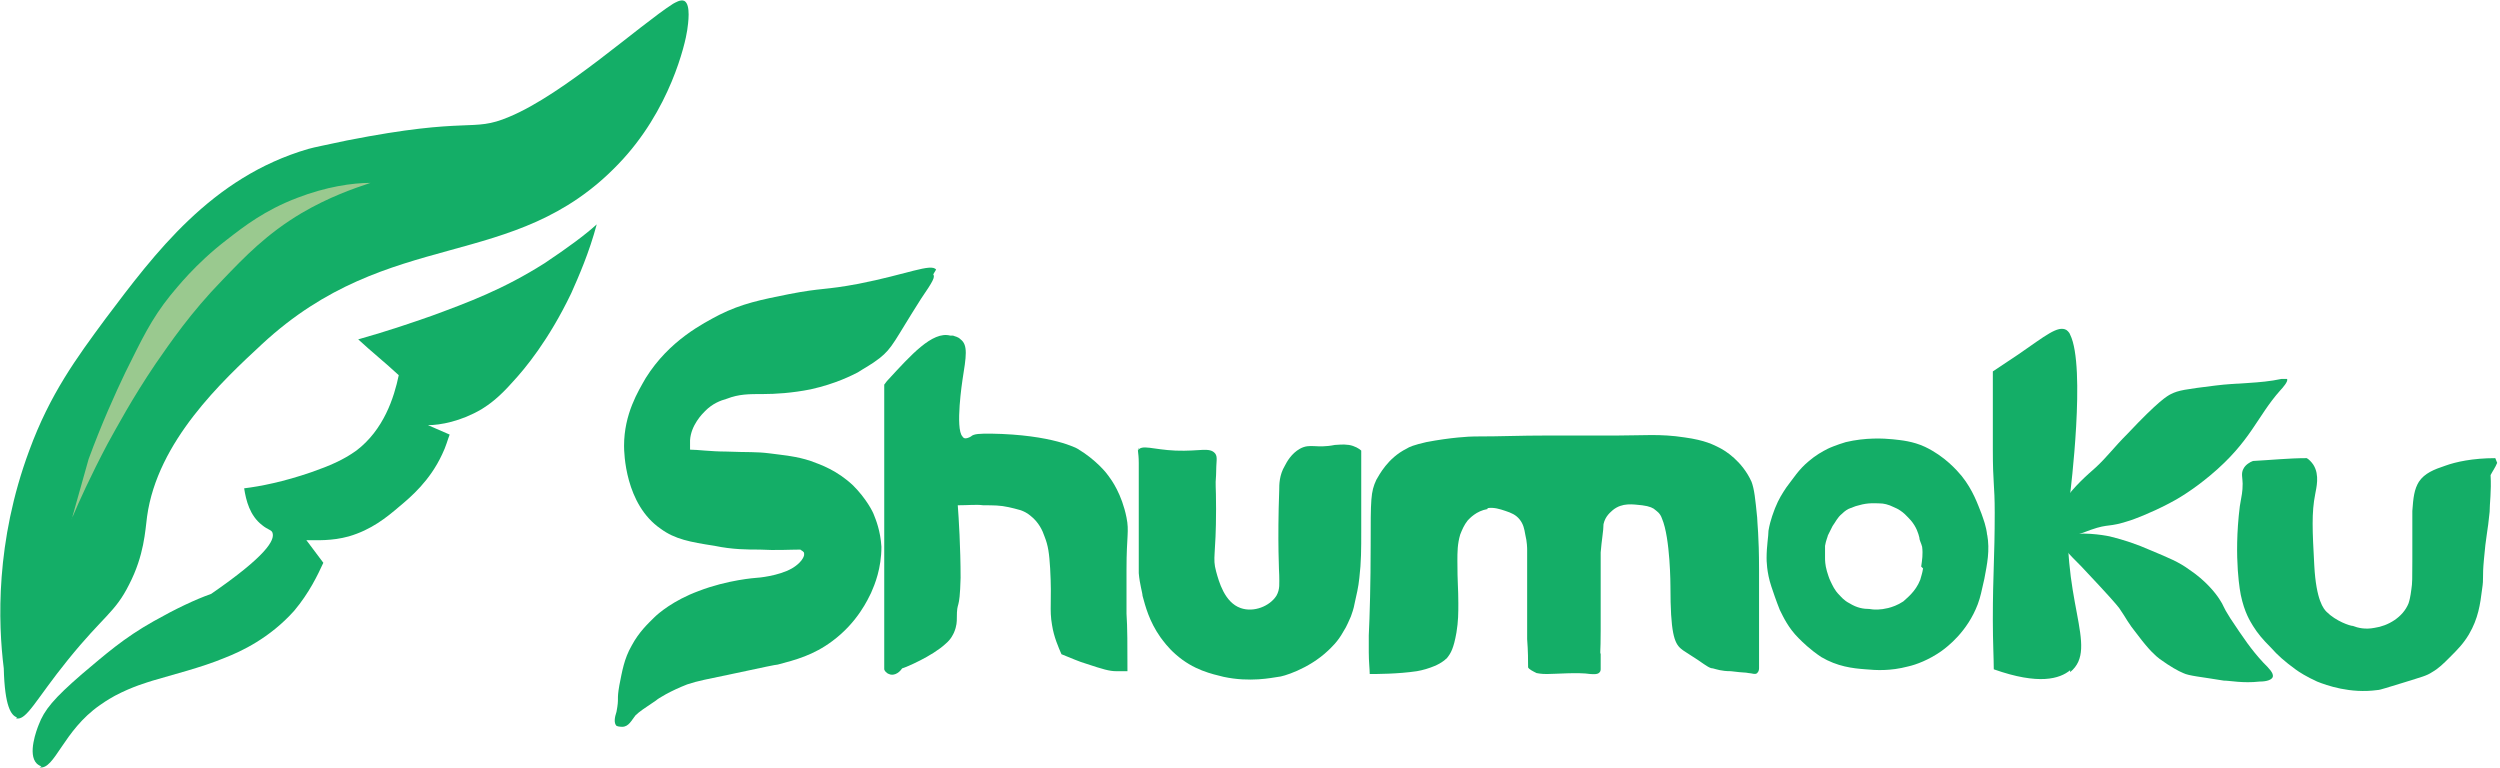
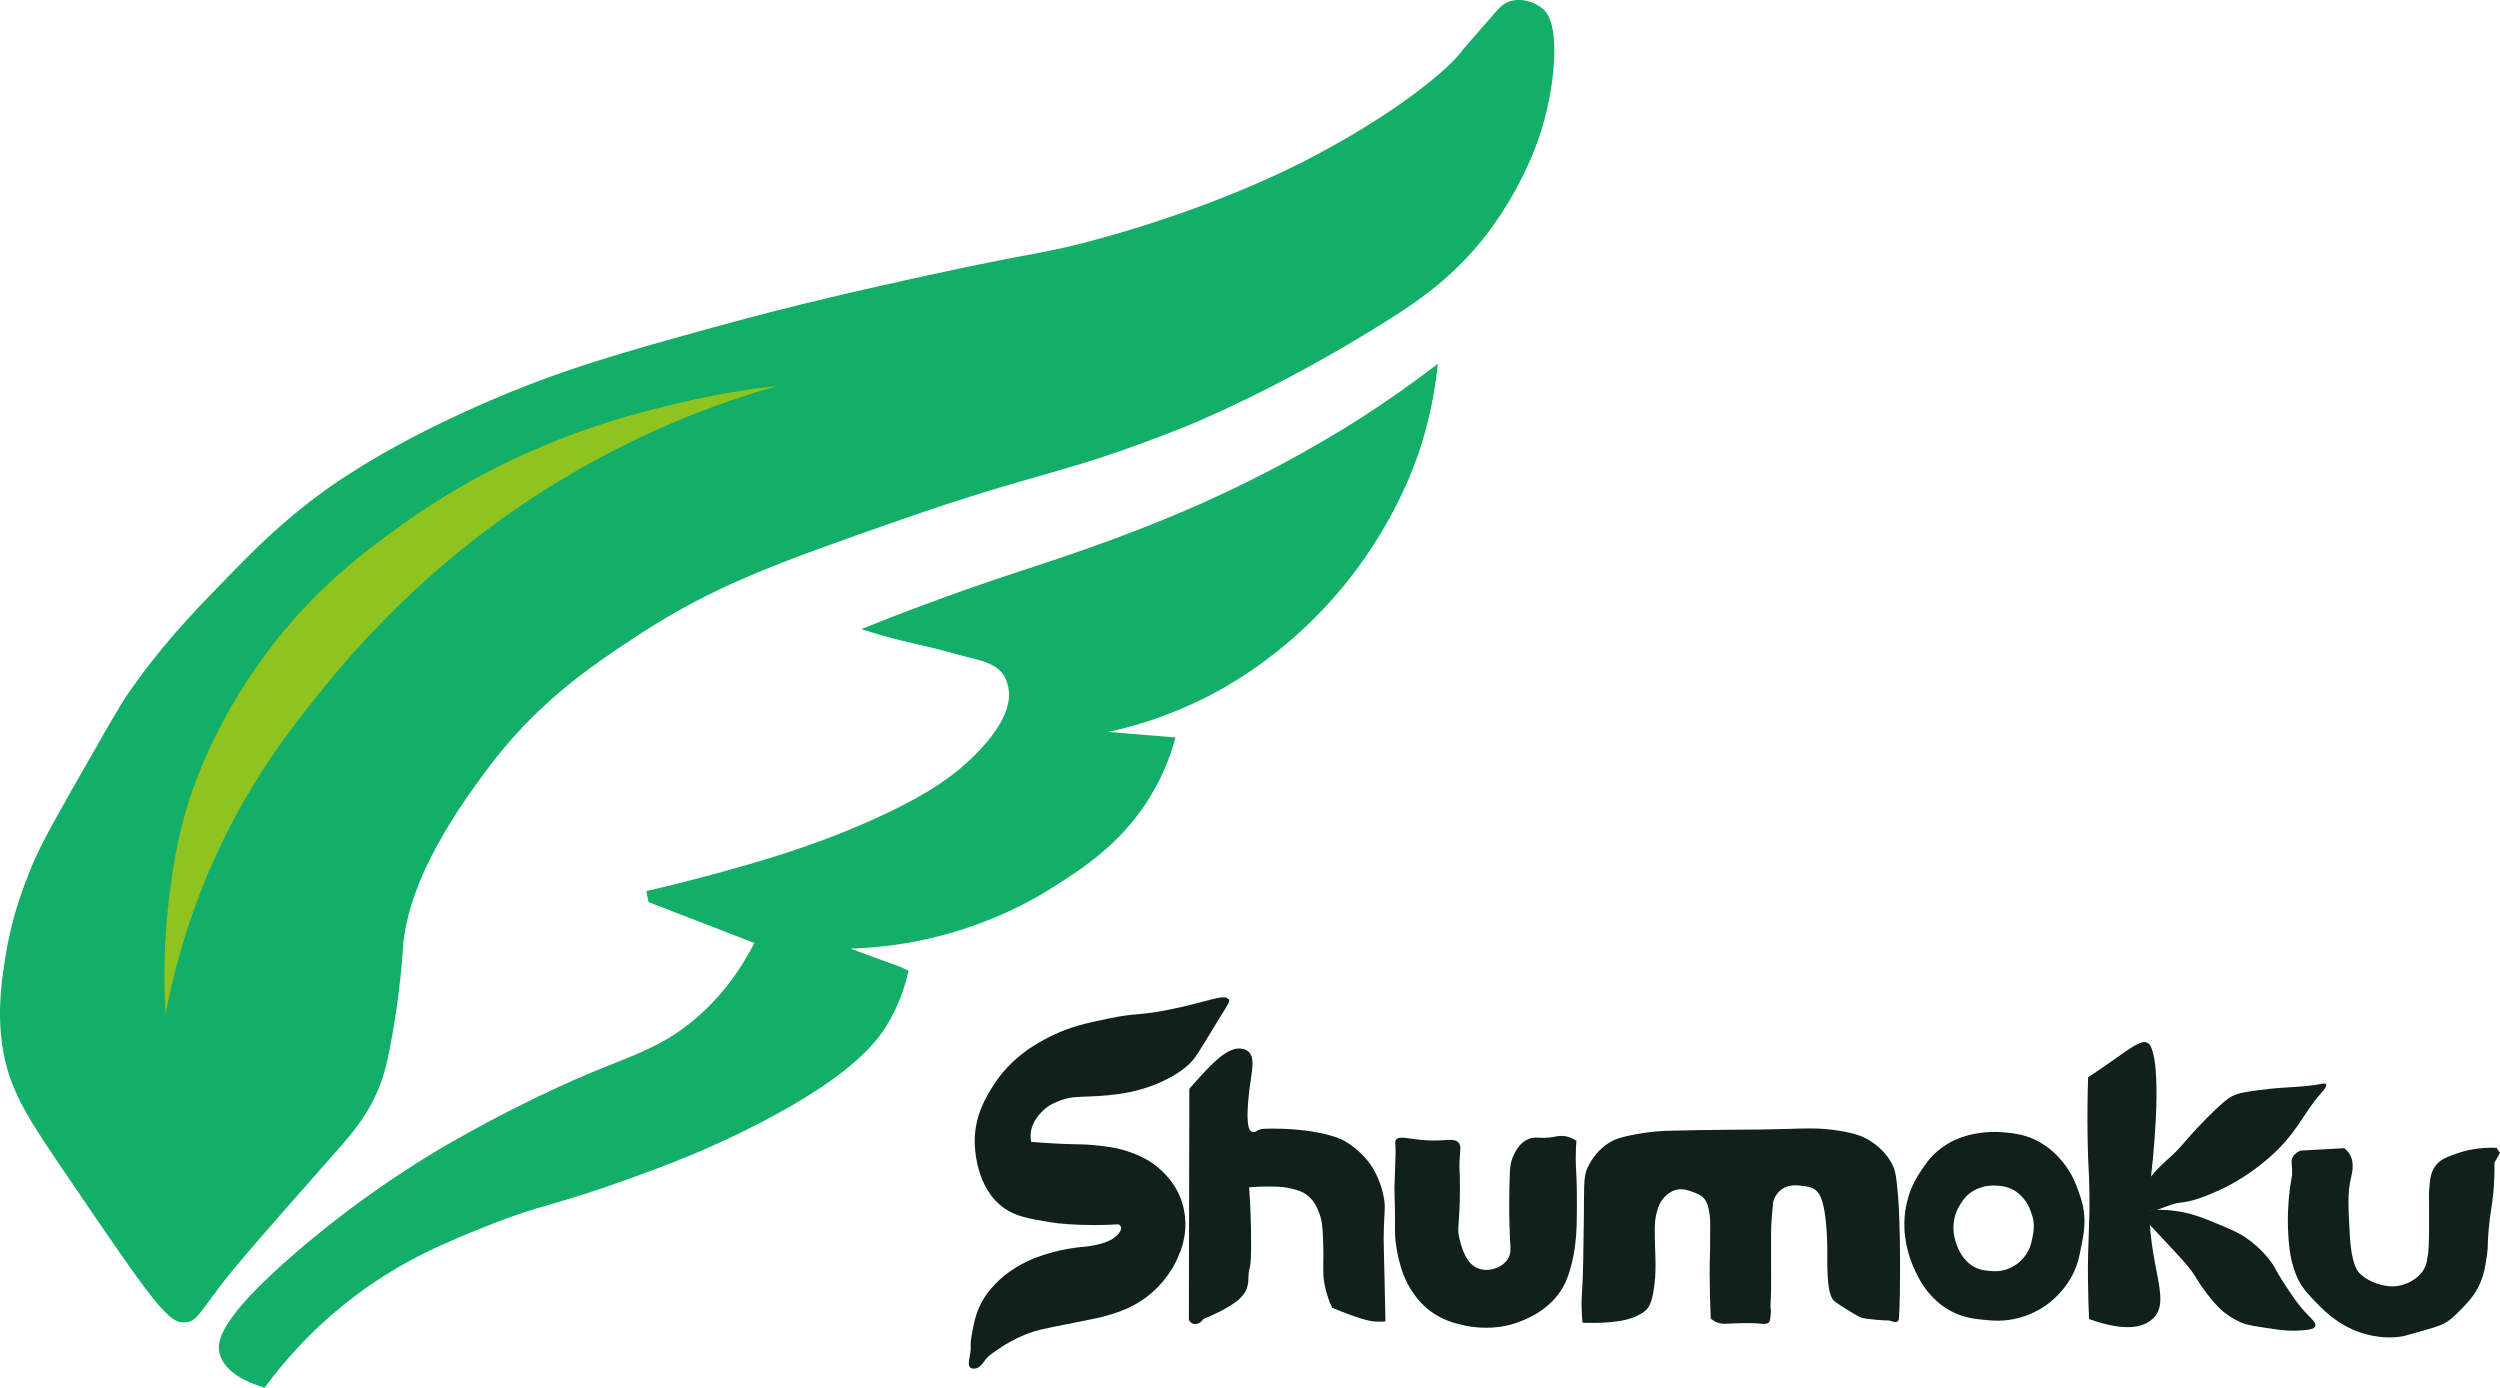
- <svg xmlns="http://www.w3.org/2000/svg" id="_レイヤー_2" version="1.1" viewBox="0 0 265.2 81.4">
-   <defs>
-     <style>
-       .st0 {
-         fill: #14ae67;
-       }
- 
-       .st1 {
-         fill: #9ac98f;
-       }
-     </style>
-   </defs>
-   <g id="_レイヤー_1-2">
-     <g>
-       <path class="st0" d="M120.8,47.5c-.2.2,0,.4,0,1.6,0,.2,0,.2,0,1.9,0,1.7,0,2.5,0,2.8,0,1.1,0,1.1,0,2.7,0,2.6,0,3,0,4.3.1,1.2.4,2.1.4,2.4.3,1.1.7,2.7,1.9,4.4.3.4.8,1.1,1.6,1.8,1.9,1.7,3.9,2.1,5.1,2.4,2.8.6,5.1.1,5.8,0,.4,0,3.2-.8,5.3-2.8.3-.3,1-.9,1.6-2,.4-.6.6-1.2.8-1.6.1-.3.3-.8.4-1.4.2-.9.4-1.7.5-2.7.2-1.7.2-3,.2-5,0-1.7,0-3,0-4.5,0-.3,0-.9,0-1.8s0-1.7,0-2.2c-.2-.2-.7-.5-1.3-.6-.7-.1-1.2,0-1.5,0-2,.4-2.6-.2-3.7.4-.9.5-1.4,1.4-1.6,1.8-.6,1-.6,2-.6,2.6-.2,5.4,0,9,0,9,0,.9.1,1.5-.3,2.2-.7,1.1-2.4,1.8-3.8,1.3-1.7-.6-2.3-2.8-2.6-3.9-.4-1.5,0-1.6,0-6.6,0-2.8-.1-2.3,0-3.6,0-1.5.2-1.9-.1-2.3-.6-.7-1.6-.2-4.2-.3-2.4-.1-3.6-.7-4,0h0Z" />
-       <path class="st0" d="M99,29.1c.2.3,0,.7-1.3,2.6-2.8,4.4-3,5.2-4.4,6.3-.9.7-1.7,1.1-2.3,1.5-.6.3-2.3,1.2-5,1.8-2,.4-3.8.5-5,.5-1.6,0-2.6,0-3.9.5-.7.2-1.5.5-2.3,1.3-.3.3-1.5,1.5-1.6,3.1,0,.4,0,.7,0,1,.8,0,2.2.2,3.8.2,2.5.1,3.1,0,4.7.2,1.5.2,2.8.3,4.3.8,1.1.4,2.8,1,4.5,2.6,1.4,1.4,2.1,2.8,2.2,3.1.2.5.7,1.7.8,3.4,0,2.3-.7,4-1.1,4.9-.3.6-1.4,3.1-4.1,5.1-2,1.5-3.9,2-5.8,2.5-.2,0-1.6.3-4.4.9-3.3.7-4,.8-5.2,1.2-1.8.7-3.1,1.5-3.3,1.7-1.2.8-1.8,1.2-2.2,1.6-.4.5-.7,1.2-1.4,1.2,0,0-.4,0-.6-.1-.3-.3-.2-.9,0-1.5.3-1.6,0-1.1.3-2.8.3-1.5.5-2.8,1.3-4.2.8-1.5,1.8-2.4,2.4-3,.4-.4,2-1.8,4.7-2.8,3.1-1.2,6.1-1.4,6.1-1.4.2,0,2.4-.2,3.8-1,0,0,1.1-.6,1.3-1.4,0,0,0-.2,0-.2,0-.2-.3-.3-.4-.4-1.1,0-2.6.1-4.3,0-1.3,0-2.9,0-4.8-.4-2.6-.4-4.2-.7-5.7-1.8-3.8-2.6-3.9-8.1-3.9-8.8,0-3.4,1.5-5.8,2.3-7.2,2.5-4,6.1-5.8,7.8-6.7,2.4-1.2,4.4-1.6,7.4-2.2,3.6-.7,3.7-.4,7.4-1.1,5.1-1,7.7-2.2,8.2-1.5h0Z" />
-       <path class="st0" d="M100.8,35.6c-1.9-.5-4.2,2.1-6.6,4.7-.2.2-.3.4-.4.5,0,10.1,0,20.1,0,30.2,0,.1.2.4.5.5.4.2,1,0,1.4-.6.4-.1,3.2-1.3,4.6-2.6.6-.5.8-1,.9-1.2.3-.7.3-1.2.3-1.5,0-2.1.3-.5.4-4.3,0-3.2-.2-6.4-.3-7.7,1.1,0,2-.1,2.7,0,1.1,0,1.8,0,2.7.2.8.2,1.6.3,2.3.9.9.7,1.3,1.6,1.5,2.2.4,1,.5,1.8.6,3.4.2,3.6-.1,4.3.2,6,.2,1.3.7,2.4,1,3.1,1,.4,1.9.8,2.6,1,1.8.6,2.5.8,3.2.8.5,0,.9,0,1.2,0,0-2.6,0-4.7-.1-6.1,0-4,0-3.9,0-4.7,0-3.6.3-4,0-5.5-.5-2.5-1.6-4-1.9-4.4-.2-.3-1.3-1.7-3.3-2.9,0,0-2.6-1.5-9.2-1.6-1.1,0-1.8,0-2.1.3,0,0-.3.2-.6.2,0,0-.2,0-.3-.2-.8-.8,0-6,0-6,.4-2.5.6-3.7-.2-4.3-.3-.3-.6-.3-.8-.4h0Z" />
-       <path class="st0" d="M157.8,54c-1.2.2-1.9,1-2.1,1.2-.4.5-.6,1-.8,1.5-.3,1-.3,1.9-.3,2.8,0,2.4.1,2.8.1,4.5,0,1,0,1.9-.2,3.1-.3,1.7-.6,2.2-1,2.7-.4.4-.8.6-1.2.8-.7.3-1.4.5-2,.6-2,.3-4.3.3-5,.3,0-.5-.1-1.3-.1-2.3,0-.9,0-1.6,0-1.8.1-2,.2-5.6.2-9.5,0-5,0-5.7.6-7,.3-.5,1.2-2.3,3.2-3.3.3-.2.8-.4,2.1-.7,2.6-.5,4.6-.6,5.1-.6,3.1,0,4.6-.1,7.9-.1,3.5,0,5.3,0,7.3,0,2.7,0,4.5-.2,7.1.2,2.2.3,3.1.8,3.7,1.1.6.3,2.4,1.4,3.4,3.6.3.8.4,1.8.6,3.8,0,.5.2,1.9.2,5.5,0,1.9,0,3.4,0,4.5,0,2.2,0,3.4,0,4.3,0,.2,0,.7,0,1.6,0,.2,0,.4-.2.6-.2.2-.6,0-.9,0-.5-.1-.3,0-1.9-.2-1,0-1.5-.2-1.9-.3-.3,0-.6-.2-1.6-.9-.9-.6-1.6-1-1.8-1.2-.7-.6-1.1-1.7-1.1-6.6,0,0,0-5.1-.9-7.2-.2-.6-.6-.8-.7-.9-.2-.2-.6-.4-1.4-.5-1-.1-2.1-.3-3.1.5-.2.2-.8.6-1,1.5,0,.7-.2,1.7-.3,3,0,.4,0,1.1,0,4.9,0,1.9,0,2.3,0,3.4,0,2.5-.1,2.2,0,2.5,0,.5,0,.9,0,1.6,0,0,0,.2-.1.3-.2.3-.8.2-1,.2-1.3-.2-3.7,0-4.6,0-.2,0-.6,0-1.1-.1-.4-.2-.8-.4-.9-.6,0-.7,0-1.7-.1-3,0-2.1,0-3.5,0-5.4,0-1.4,0-2.8,0-4.1,0-.1,0-.8-.2-1.6-.1-.6-.2-1.1-.6-1.6-.4-.5-.9-.7-1.5-.9-.6-.2-1.2-.4-1.9-.3h0Z" />
-       <path class="st0" d="M219.6,71.1c-1.1.9-3.3,1.6-8.1-.1,0-1.1-.1-2.9-.1-5.2,0-5.1.2-6.5.2-11.4,0-3.1-.2-3-.2-6.7,0-3.6,0-6.5,0-8.3.9-.6,1.8-1.2,2.7-1.8,2.9-2,4.2-3.1,5.1-2.6,0,0,.3.2.4.5,1.7,3.4,0,16.9,0,16.9-1.3,11.1,3.2,16.3,0,18.9h0Z" />
-       <path class="st0" d="M218.8,53.3c1.3-1.8,2.6-2.9,3.5-3.7,1.2-1.1,1.9-2.1,3.4-3.6,3.3-3.5,4.2-4,4.6-4.2.8-.4,1.5-.5,4.7-.9,2.3-.3,4.7-.2,7-.7.1,0,.5,0,.6,0,.2.2-.5,1-.7,1.2-2.5,2.8-3.1,5.4-7.4,9-1.9,1.6-3.6,2.6-4.4,3-2.1,1.1-3.8,1.7-4.1,1.8-2.4.8-2.2.3-4.2,1-1.1.4-1.9.8-2.7.5-.6-.3-.8-1.1-.9-1.1-.2-.8.3-1.6.7-2.3h0Z" />
-       <path class="st0" d="M219.1,58.3c.4.5,1,1.1,1.7,1.8,3.2,3.4,3.6,3.9,4,4.4.9,1.3.8,1.4,2,2.9,1.2,1.6,1.9,2.2,2.3,2.5,1.1.8,2,1.3,2.5,1.5.6.3,1.9.4,4.3.8.7,0,2,.3,3.8.1.8,0,1.3-.2,1.4-.5.1-.4-.4-.9-1-1.5-1.3-1.4-2.1-2.6-3.5-4.7-.9-1.4-.6-1.2-1.2-2.1-.4-.6-1.4-1.9-3.2-3.1-1.1-.8-2.1-1.2-4-2-1.6-.7-2.8-1.1-4.4-1.5,0,0-2.3-.5-4.2-.2-.4,0-.8.1-.8.1,0,0-.1,0-.2,0" />
-       <path class="st0" d="M264.7,48.6c-2.4,0-4.2.4-5.3.8-1.2.4-2.2.8-2.8,1.7-.5.8-.6,1.7-.7,3.1,0,.5,0,.5,0,2.7v2.5c0,1.9,0,2.5-.1,3.1-.1.8-.2,1.2-.3,1.5-.6,1.5-2.2,2.4-3.6,2.6-1,.2-1.8,0-2.3-.2-.3,0-1.8-.5-2.8-1.5-.3-.3-1.1-1.2-1.3-4.9-.2-3.7-.3-5.6.1-7.6.1-.6.5-2-.2-3.1-.2-.3-.5-.6-.7-.7-1.9,0-3.8.2-5.7.3-.3.1-.8.4-1,.8-.3.5-.1,1-.1,1.6,0,.9-.1,1.2-.3,2.4-.7,5.6.1,9.4.1,9.4.4,1.9,1,2.8,1.3,3.3.5.8,1,1.4,1.9,2.3.7.8,1.5,1.5,2.6,2.3.4.3,1.2.8,2.3,1.3,1,.4,3.5,1.3,6.4.9.3,0,1.1-.3,2.8-.8,1.9-.6,2.4-.7,3-1.1.7-.4,1.2-.9,1.9-1.6.8-.8,1.4-1.4,2-2.4,1-1.7,1.2-3.2,1.4-4.8.2-1.3,0-1.1.2-3.2.2-2.4.4-2.9.6-5,0-.9.2-2.2.1-3.9.2-.4.5-.8.7-1.3" />
-       <path class="st0" d="M210.8,56.8c-.1-1-.4-1.7-.6-2.3-.4-1-.9-2.5-2.1-4-.5-.6-1.8-2.1-3.9-3.1-1.3-.6-2.5-.7-3.4-.8-1-.1-2.9-.2-5,.3h0c-1,.3-1.7.6-1.9.7-.6.3-1.3.7-2,1.3-1.1.9-1.7,1.9-2.4,2.8-.4.6-.8,1.2-1.2,2.2-.1.3-.5,1.2-.7,2.4,0,.6-.2,1.6-.2,2.9,0,.2,0,1.5.5,3,.2.6.5,1.5.9,2.5.4.8.9,1.9,2,3,.4.4,1.2,1.2,2.4,2,1.7,1,3.3,1.2,4.7,1.3,1.1.1,2.6.2,4.5-.3.9-.2,2.2-.7,3.5-1.6.7-.5,2.8-2.1,3.9-5,.3-.8.4-1.4.7-2.7.3-1.6.6-3,.3-4.7ZM204,60.3c-.1.6-.2.8-.3,1.2-.5,1.3-1.5,2-1.8,2.3-.6.4-1.2.6-1.6.7-.8.2-1.5.2-2,.1-.6,0-1.3-.1-2.1-.6-.6-.3-.9-.7-1.1-.9-.5-.5-.7-1-.9-1.4-.2-.4-.3-.8-.4-1.1-.2-.7-.2-1.2-.2-1.4,0-.6,0-1,0-1.3.1-.6.3-1,.3-1.1.2-.4.4-.8.5-1,.3-.4.5-.9,1-1.3.3-.3.6-.5.9-.6.1,0,.4-.2.9-.3h0c1-.3,1.8-.2,2.2-.2.4,0,.9.1,1.5.4,1,.4,1.5,1.1,1.8,1.4.6.7.8,1.4.9,1.8,0,.3.2.6.3,1,.1.8,0,1.4-.1,2.1Z" />
-     </g>
-     <g>
-       <path class="st0" d="M4.2,81.4c1.6.3,2.5-3.9,6.4-6.6.7-.5,1.4-.9,1.6-1,1.9-1,3.4-1.4,4-1.6,2-.6,5.2-1.4,7.6-2.4,1.8-.7,4.8-2.1,7.4-5,1.6-1.9,2.5-3.8,3.1-5.1l-1.8-2.4c1.1,0,2.7.1,4.5-.4,2.4-.7,4-2,5.4-3.2,1.2-1,3.2-2.7,4.5-5.5.4-.8.6-1.6.8-2.1l-2.3-1c1.3,0,3.5-.4,5.7-1.7.8-.5,1.8-1.2,3.3-2.9,1.3-1.4,3.8-4.4,6.2-9.4.8-1.8,1.9-4.3,2.7-7.3-1.2,1.1-3.1,2.5-5.5,4.1-4.4,2.8-8.2,4.2-12,5.6-2,.7-4.6,1.6-7.8,2.5,1.4,1.3,2.9,2.5,4.3,3.8-.5,2.4-1.6,5.8-4.5,8-1.4,1-2.8,1.6-4.8,2.3-2.9,1-5.4,1.5-7.1,1.7.2,1.3.6,2.9,1.9,3.9.6.5,1,.5,1.1.8.3.8-.7,2.5-6.5,6.5-1.7.6-3.8,1.6-6.1,2.9-3.2,1.8-5.1,3.5-7.6,5.6-3,2.6-4,3.8-4.6,5.4-.2.5-1.2,3.1-.2,4.1,0,0,.2.2.5.3h0Z" />
-       <path class="st0" d="M1.8,76.1c-.6-.2-1.3-1.1-1.4-5.2-.6-4.8-.9-13.4,2.7-23.1,2.2-6,5-9.8,8.1-14,5.2-6.9,11.2-15,21.5-18,.7-.2,1.8-.4,4.1-.9,13.2-2.6,13.2-.8,17.2-2.5,5.8-2.4,13.8-9.7,17.4-12,.2-.1.8-.5,1.2-.3.7.4.4,2.4.3,3.1-.2,1.4-1.8,8.5-7.3,14.2-11.1,11.6-24.2,6.5-37.8,19.1-4.2,3.9-11.1,10.3-12.2,18.3-.2,1.5-.3,4.1-1.9,7.2-1.5,3-2.7,3.3-6.5,8-3.4,4.2-4.4,6.5-5.5,6.2h0Z" />
-       <path class="st1" d="M7.6,55.1c0-.1.1-.3.2-.5.5-1.2,1.8-4.1,3.6-7.5,1-1.8,2.6-4.8,5.1-8.5,1.6-2.3,3.7-5.4,7.1-8.9,2.4-2.5,4.7-4.9,8.4-7.1,2.9-1.7,5.5-2.6,7.3-3.2-1.9,0-4.7.4-7.8,1.6-3.4,1.3-5.6,3-7.4,4.4-3.4,2.6-5.4,5.2-6,5.9-2.1,2.6-3.1,4.8-4.8,8.2-1.1,2.3-2.5,5.4-3.9,9.2" />
-     </g>
+ <svg xmlns="http://www.w3.org/2000/svg" viewBox="0 0 735.43 408.26" role="img" aria-label="Shumoku">
+   <path fill="#13ae67" d="M64.66,398.4c-1.01-3.53-.49-10.21,22.37-29.93,22.08-19.02,41.89-30.27,47.01-33.18,24.12-13.67,42.48-20.82,42.48-20.82,10.7-4.38,17.85-6.69,26.26-13.33,9.97-7.88,15.8-17.19,19.13-23.74-10.38-4.01-20.75-8.02-31.13-12.03-.21-1.09-.44-2.17-.65-3.25,4.53-1.03,11.31-2.66,19.46-4.87,13.22-3.62,28.74-7.91,46.69-15.93,16.37-7.32,24.2-13.01,30.16-18.87,10.88-10.72,10.71-17.27,10.21-20.05-.32-1.81-1.04-3.22-1.13-3.36-2.06-3.57-6.24-4.58-10.05-5.52-5.08-1.27-10.11-2.81-15.23-3.9-4.01-.86-9.83-2.26-16.87-4.55,4.83-1.95,12.12-4.83,21.08-8.13,13.54-4.99,23.26-8.12,28.22-9.76,14.59-4.82,34.73-11.48,57.39-22.12,23.19-10.89,39.34-21.41,45.72-25.69,7.14-4.8,12.97-9.12,17.19-12.36-.58,5.73-1.77,13.66-4.53,22.77-1.76,5.82-9.19,28.71-30.16,50.42-14.4,14.91-28.69,22.53-33.72,25.04-11.08,5.56-21.15,8.47-28.54,10.08,6.59.54,13.19,1.09,19.78,1.62-.97,3.6-2.69,8.84-5.84,14.63-8.5,15.68-21.05,23.61-30.48,29.6-4.7,2.98-17.64,10.71-36.31,14.96-9.15,2.09-17.11,2.75-23.02,2.92,5.03,1.84,10.07,3.69,15.09,5.52.68.34,1.37.68,2.04,1.02-.8,3.54-2.29,8.62-5.31,14.12-3.38,6.17-10.38,16.03-38.14,30.49-15.71,8.18-28.55,12.87-39.37,16.78-21.11,7.63-25.09,7.29-39.77,13.09-13.23,5.24-25.82,10.42-39.58,20.66-13.08,9.74-21.88,20.15-27.3,27.51-5.48-1.68-11.64-4.63-13.14-9.84h0Z" />
+   <path fill="#13ae67" d="M54.9,388.99c2.91-.51,3.63-2.43,9.81-10.58,5.11-6.74,14.7-17.61,33.89-39.35,4.87-5.52,10.45-11.71,13.85-21.71.69-2.05,1.27-4.15,2.17-8.69,3.08-15.55,3.8-28.12,3.9-29.52,1.31-20.9,17.53-42.98,24.23-52.09,14.84-20.18,30.96-30.99,44.58-39.94,22.46-14.76,40.8-21.33,76.59-33.85,43.41-15.2,48.01-13.13,84.82-27.78,0,0,27.37-10.89,60.15-31.69,7.98-5.07,16.8-11.07,25.53-21.27,2.52-2.94,10.78-12.95,16.88-28.22,1.24-3.12,4.53-11.79,5.63-23.44,1.32-14-1.93-17.29-3.03-18.23-2.41-2.08-6.55-3.39-9.95-2.17-1.89.68-2.98,1.92-4.32,3.47-6.07,6.96-9.11,10.45-9.08,10.42-4.2,6.16-21.13,19.84-46.73,32.99-5.53,2.84-26.68,13.46-59.29,22.57-17.98,5.03-19.02,3.88-54.53,11.72-15.46,3.42-35.11,7.78-58.85,14.32-28.5,7.85-46.7,12.88-70.54,23.44-29.92,13.26-45.25,24.86-50.63,29.08-10.24,8.04-17.9,16.06-24.67,23.01-8.6,8.83-17.97,18.53-27.82,32.84-2.52,3.66-6.8,11.26-15.45,26.42-9.21,16.17-11.09,20.2-12.71,24.15-2.11,5.11-5.74,14.12-7.72,26.42-.96,6-2.52,15.72-.92,26.42,1.8,11.99,6.81,20.11,16.35,34.18,28.65,42.23,32.64,47.93,37.87,47.03v.03Z" />
+   <path fill="#8fc31f" d="M48.69,298.48c2.11-11.26,6.04-26.9,13.78-44.46,10.43-23.63,22.71-39.18,32.03-50.81,20.74-25.89,41.41-42.03,51.4-49.32,17.06-12.44,32.48-20.53,42.83-25.41,14.98-7.06,28.65-11.75,39.86-14.94-7.05.79-17.46,2.27-29.79,5.23-15.21,3.64-47.34,11.65-80.97,35.89-10.24,7.37-25.24,18.36-39.58,37.64-16.16,21.72-22.16,41.45-23.33,45.43-3.13,10.62-4.32,19.67-5.03,25.24-1.84,14.38-1.73,26.61-1.18,35.51h-.03Z" />
+   <g fill="#10201a" transform="translate(285 293.375) scale(2.25)">
+     <path d="M55.83,18.65c-.15.22-.04.36-.03,1.6,0,.24,0,.21-.06,1.88-.06,1.65-.09,2.47-.09,2.77-.01,1.07.03,1.06.06,2.74.05,2.62-.06,2.99.09,4.31.14,1.21.36,2.1.43,2.37.28,1.07.71,2.71,1.91,4.4.26.37.77,1.08,1.6,1.82,1.88,1.66,3.93,2.12,5.08,2.37,2.82.61,5.09.12,5.82-.06.39-.1,3.19-.81,5.29-2.77.34-.32,1.01-.95,1.63-1.97.38-.63.62-1.21.77-1.63.12-.35.28-.84.43-1.42.23-.87.4-1.74.52-2.74.21-1.66.21-2.99.22-4.99,0-1.67,0-2.97-.09-4.52-.02-.32-.06-.94-.06-1.79,0-.95.05-1.73.09-2.25-.24-.17-.69-.46-1.32-.58-.67-.14-1.21-.02-1.48.03-1.99.39-2.56-.17-3.66.4-.95.49-1.41,1.36-1.63,1.79-.55,1.02-.6,1.98-.62,2.63-.2,5.38.05,8.96.05,8.96.06.86.11,1.53-.29,2.19-.69,1.13-2.42,1.75-3.75,1.31-1.74-.57-2.29-2.75-2.58-3.9-.39-1.53.03-1.56.05-6.62,0-2.82-.12-2.27-.05-3.6.08-1.49.23-1.92-.1-2.34-.57-.72-1.61-.2-4.19-.34-2.37-.13-3.6-.68-4.03-.05h-.01Z" />
+     <path d="M33.99.22c.19.31-.08.68-1.29,2.62-2.76,4.44-2.98,5.19-4.4,6.34-.88.72-1.65,1.13-2.3,1.47-.58.31-2.35,1.21-5.02,1.76-1.97.4-3.81.49-5.04.55-1.63.07-2.59.02-3.91.51-.67.25-1.5.55-2.31,1.33-.35.34-1.54,1.45-1.64,3.13-.02.4.02.73.06.97.85.07,2.16.18,3.76.25,2.46.11,3.06.03,4.65.2,1.54.16,2.76.29,4.3.82,1.07.37,2.83,1,4.49,2.62,1.42,1.38,2.05,2.77,2.19,3.09.2.45.71,1.72.78,3.44.09,2.28-.65,3.97-1.06,4.88-.27.61-1.44,3.08-4.14,5.08-2,1.48-3.92,2.02-5.78,2.54-.19.05-1.6.34-4.42.9-3.32.66-4.03.8-5.2,1.25-1.82.7-3.05,1.5-3.32,1.68-1.2.79-1.79,1.19-2.15,1.64-.39.5-.74,1.15-1.41,1.25-.09.01-.41.06-.63-.12-.33-.28-.18-.94-.08-1.48.29-1.55-.04-1.11.27-2.85.27-1.47.51-2.76,1.29-4.22.8-1.48,1.76-2.39,2.38-2.97.44-.4,2.02-1.82,4.65-2.84,3.09-1.2,6.12-1.42,6.12-1.42.24-.02,2.36-.17,3.81-.96,0,0,1.09-.6,1.28-1.42.02-.1,0-.19,0-.19-.05-.23-.3-.35-.39-.39-1.09.07-2.57.13-4.34.08-1.33-.04-2.94-.08-4.77-.39-2.58-.44-4.22-.71-5.74-1.76C.84,24.97.77,19.49.77,18.82c0-3.41,1.52-5.83,2.34-7.15,2.5-4.01,6.06-5.82,7.82-6.68,2.41-1.18,4.42-1.6,7.42-2.23,3.56-.74,3.71-.35,7.42-1.06,5.09-.97,7.67-2.24,8.17-1.45l.05-.03Z" />
+     <path d="M35.83,6.75c-1.92-.49-4.2,2.06-6.55,4.7-.2.22-.35.4-.45.52-.02,10.07-.04,20.14-.06,30.21.06.12.22.38.52.49.45.17,1.04-.07,1.39-.62.36-.14,3.23-1.3,4.64-2.56.59-.53.83-1,.91-1.17.31-.65.32-1.24.32-1.49.05-2.08.33-.48.36-4.31.02-3.25-.17-6.41-.26-7.68,1.09-.09,2-.11,2.66-.1,1.14.02,1.8.03,2.66.23.83.19,1.55.35,2.27.91.9.69,1.28,1.59,1.52,2.2.4.98.49,1.82.55,3.4.15,3.59-.12,4.27.19,6,.24,1.31.65,2.37,1,3.11,1.02.43,1.89.76,2.56,1,1.77.63,2.49.77,3.21.81.51.03.93,0,1.2-.03-.05-2.6-.1-4.7-.13-6.13-.09-3.99-.1-3.94-.1-4.7.03-3.64.3-3.95,0-5.48-.47-2.45-1.62-4.05-1.88-4.41-.23-.31-1.3-1.73-3.27-2.89,0,0-2.64-1.55-9.21-1.59-1.08,0-1.76,0-2.14.26-.07.05-.33.25-.62.19,0,0-.15-.03-.29-.16-.84-.8-.06-6-.06-6,.36-2.45.55-3.66-.19-4.34-.29-.27-.61-.35-.75-.39v.02Z" />
+     <path d="M92.84,25.1c-1.2.16-1.91,1.03-2.08,1.24-.43.52-.59,1.03-.75,1.53-.32,1.04-.33,1.9-.33,2.83.02,2.38.11,2.84.1,4.46,0,.97-.05,1.92-.23,3.06-.26,1.65-.58,2.24-1.01,2.67-.37.36-.77.56-1.24.78-.73.35-1.4.51-2.02.62-2.02.35-4.34.29-5.04.26-.06-.54-.12-1.32-.13-2.28,0-.93.05-1.62.07-1.85.14-1.97.18-5.57.23-9.46.05-4.95-.06-5.66.62-6.96.27-.52,1.23-2.3,3.22-3.28.31-.15.8-.36,2.15-.65,2.58-.55,4.65-.61,5.07-.62,3.09-.07,4.63-.11,7.9-.13,3.54-.02,5.31-.04,7.32-.1,2.7-.08,4.52-.19,7.12.23,2.18.35,3.1.78,3.68,1.11.56.32,2.41,1.4,3.38,3.58.34.77.44,1.81.62,3.84.04.47.16,1.92.23,5.46.04,1.94.03,3.36.03,4.55,0,2.21-.03,3.41-.07,4.29,0,.21,0,.66-.07,1.56,0,.21-.03.43-.2.55-.22.16-.55.03-.85-.07-.46-.14-.26,0-1.95-.16-1.02-.1-1.53-.16-1.85-.26-.29-.1-.55-.21-1.63-.88-.9-.56-1.58-.99-1.82-1.17-.72-.55-1.13-1.65-1.07-6.57,0,0,.06-5.08-.88-7.19-.25-.56-.61-.85-.68-.91-.2-.16-.57-.38-1.4-.49-.99-.13-2.11-.27-3.06.46-.23.17-.75.63-1.04,1.53-.08.67-.19,1.72-.26,3.02-.02.43-.05,1.1-.03,4.94,0,1.85.02,2.32,0,3.38-.04,2.48-.12,2.21-.07,2.54.09.51.04.87-.07,1.59,0,.08-.03.21-.13.33-.25.29-.77.22-.98.2-1.33-.16-3.74-.04-4.59,0-.2.01-.61.04-1.11-.13-.44-.15-.76-.39-.94-.55-.03-.66-.07-1.69-.1-2.96-.04-2.06-.07-3.52,0-5.43.05-1.38,0-2.75.03-4.13,0-.14,0-.78-.16-1.59-.14-.64-.24-1.11-.62-1.56-.41-.48-.9-.66-1.5-.88-.62-.22-1.16-.42-1.85-.33l.04-.02Z" />
+     <path d="M154.61,42.18c-1.1.9-3.28,1.63-8.14-.11-.06-1.13-.13-2.93-.15-5.15-.05-5.14.25-6.5.19-11.41-.04-3.06-.16-3.02-.23-6.7-.07-3.57,0-6.47.06-8.35.85-.56,1.76-1.18,2.72-1.85,2.88-2.01,4.23-3.12,5.06-2.64.09.05.26.17.4.45,1.68,3.37.06,16.87.06,16.87-1.33,11.06,3.25,16.27.04,18.89h0Z" />
+     <path d="M153.83,24.38c1.28-1.8,2.57-2.88,3.46-3.69,1.24-1.13,1.91-2.13,3.35-3.64,3.34-3.5,4.19-3.95,4.6-4.15.82-.39,1.47-.54,4.66-.91,2.32-.27,4.69-.23,6.99-.68.11-.02.47-.1.57.06.17.25-.48.97-.68,1.19-2.49,2.78-3.11,5.42-7.44,8.97-1.94,1.59-3.65,2.56-4.37,2.95-2.07,1.12-3.77,1.69-4.15,1.82-2.44.8-2.18.27-4.2,1.02-1.1.41-1.92.84-2.67.45-.64-.33-.83-1.06-.85-1.14-.21-.84.27-1.62.74-2.27v.02Z" />
+     <path d="M154.11,29.43c.42.45,1.01,1.07,1.7,1.82,3.19,3.41,3.56,3.86,3.98,4.43.94,1.29.84,1.44,1.99,2.95,1.24,1.64,1.95,2.24,2.27,2.5,1.05.84,2.04,1.29,2.5,1.48.64.26,1.87.44,4.32.8.67.1,2.03.28,3.75.11.83-.08,1.31-.2,1.42-.51.15-.41-.42-.91-1.02-1.53-1.33-1.38-2.13-2.64-3.46-4.71-.87-1.36-.63-1.24-1.25-2.1-.4-.56-1.44-1.89-3.18-3.12-1.12-.79-2.09-1.19-4.03-1.99-1.62-.67-2.76-1.14-4.43-1.48,0,0-2.32-.47-4.2-.23-.4.05-.79.13-.79.13-.07.02-.13.03-.17.04" />
+     <path d="M199.74,19.68c-2.38-.1-4.19.38-5.28.77-1.25.44-2.19.79-2.82,1.74-.54.82-.61,1.71-.72,3.13-.04.46,0,.48,0,2.67v2.51c-.02,1.91-.06,2.49-.15,3.13-.12.77-.17,1.16-.31,1.49-.61,1.48-2.18,2.38-3.59,2.61-.98.16-1.76-.03-2.26-.15-.32-.08-1.78-.48-2.77-1.49-.28-.29-1.07-1.18-1.28-4.92-.21-3.73-.32-5.6.15-7.59.14-.57.51-1.99-.21-3.13-.22-.35-.49-.58-.67-.72-1.9.1-3.79.21-5.69.31-.34.13-.78.37-1.03.82-.26.49-.14.96-.1,1.59.06.89-.1,1.22-.26,2.36-.74,5.59.15,9.43.15,9.43.44,1.88.98,2.85,1.28,3.33.52.83,1.04,1.37,1.95,2.31.73.75,1.47,1.51,2.61,2.31.41.29,1.18.82,2.26,1.28,1.02.44,3.47,1.33,6.36.87.28-.04,1.12-.29,2.82-.77,1.94-.55,2.42-.74,2.97-1.08.72-.44,1.16-.89,1.9-1.64.76-.77,1.41-1.44,2-2.41,1-1.65,1.22-3.21,1.44-4.77.18-1.27.03-1.11.21-3.18.2-2.36.43-2.92.62-4.97.08-.9.17-2.24.15-3.9.24-.43.48-.85.72-1.28" />
+     <path d="M145.77,27.94c-.13-.97-.37-1.66-.6-2.32-.35-1.01-.86-2.49-2.1-4.03-.5-.62-1.75-2.13-3.94-3.09-1.34-.58-2.45-.71-3.43-.81-1.01-.11-2.88-.21-5.02.34h.02c-1.03.28-1.7.59-1.93.7-.57.27-1.28.68-2.02,1.29-1.13.94-1.74,1.88-2.36,2.83-.37.58-.8,1.25-1.2,2.23-.11.26-.46,1.18-.69,2.44-.1.58-.24,1.6-.17,2.87.01.25.08,1.46.51,3,.17.61.46,1.49.94,2.49.39.81.93,1.9,1.97,3.04.37.41,1.15,1.25,2.4,1.97,1.74,1,3.34,1.16,4.67,1.29,1.09.11,2.59.24,4.46-.26.94-.25,2.21-.72,3.52-1.63.66-.46,2.8-2.06,3.94-4.97.31-.8.44-1.42.69-2.66.32-1.59.58-2.98.34-4.72ZM139.05,31.44c-.11.57-.17.85-.31,1.21-.51,1.32-1.47,2.05-1.76,2.26-.58.41-1.15.63-1.57.74-.83.23-1.5.17-1.99.12-.59-.05-1.3-.12-2.08-.58-.56-.32-.91-.71-1.07-.89-.46-.52-.71-1.01-.88-1.38-.22-.45-.34-.85-.42-1.13-.19-.7-.23-1.24-.23-1.36-.03-.57.03-1.03.08-1.3.1-.58.26-.99.31-1.11.18-.44.37-.75.54-1.01.27-.43.55-.86,1.05-1.28.33-.27.65-.46.9-.58.1-.05.4-.19.86-.31l-.02-.03c.95-.26,1.79-.21,2.24-.16.44.05.93.11,1.53.37.98.43,1.54,1.12,1.76,1.4.56.7.78,1.37.94,1.83.1.3.21.61.27,1.05.11.79,0,1.42-.15,2.14Z" />
  </g>
</svg>
